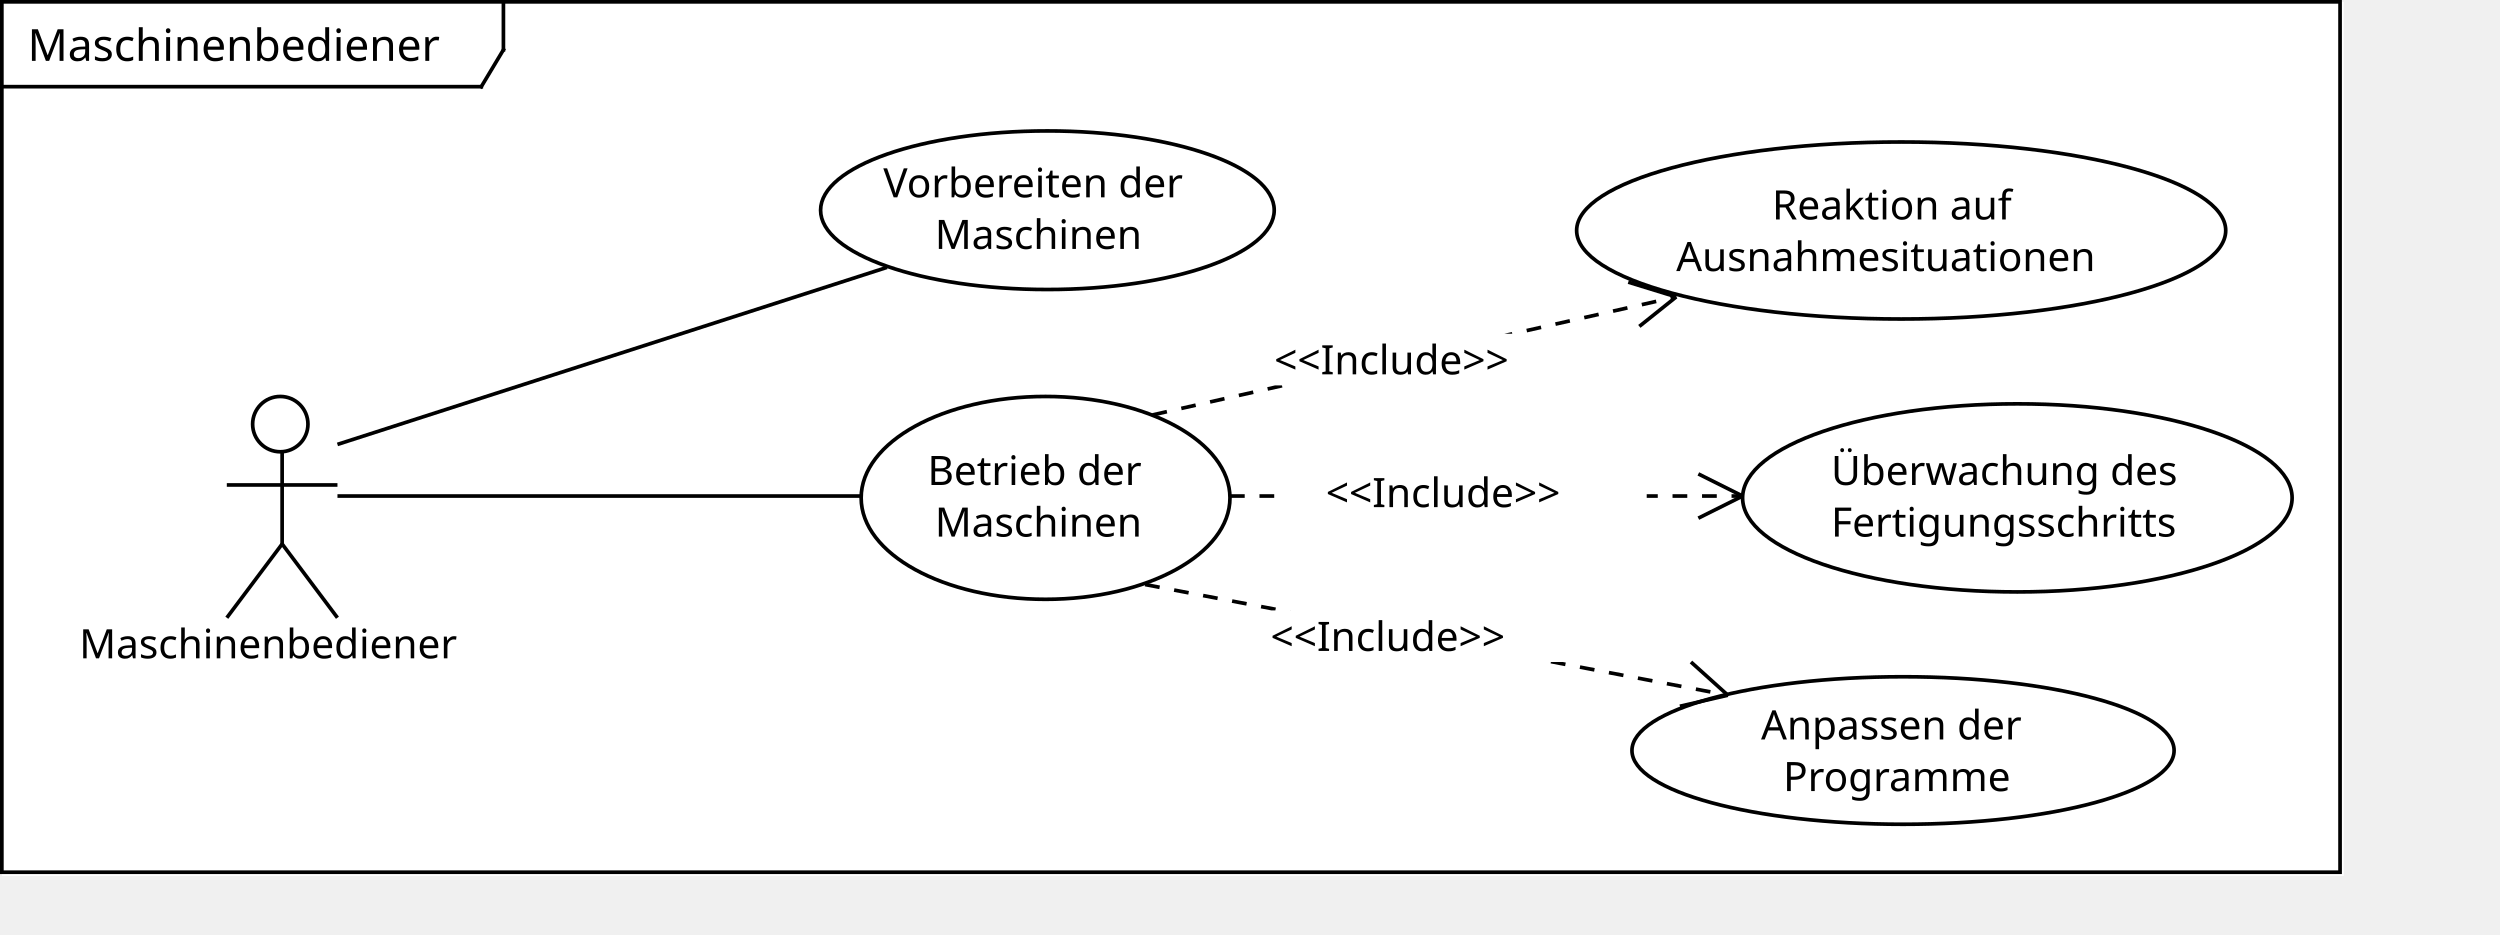
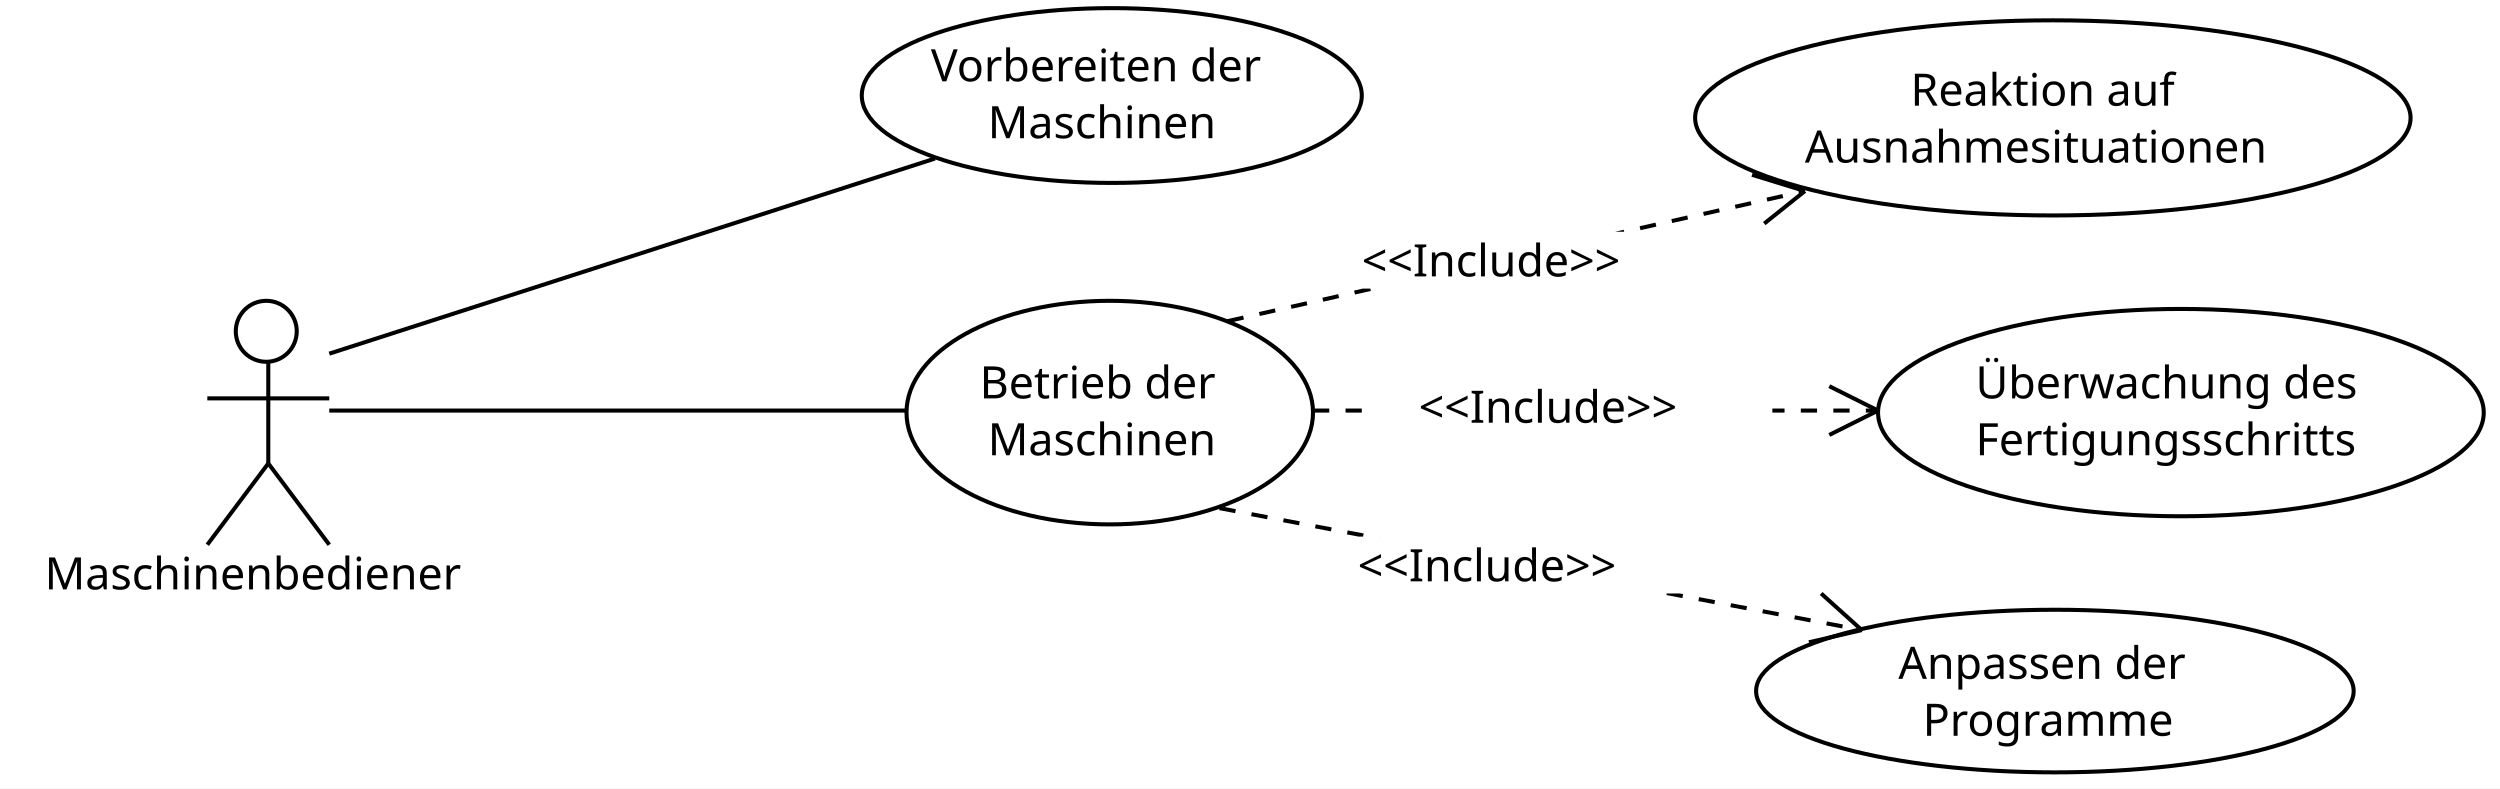
- <svg xmlns="http://www.w3.org/2000/svg" width="370.19pt" stroke-miterlimit="10" font-weight="normal" height="138.348pt" font-style="normal" font-size="12" id="svg2" version="1.1" style="font-style:normal;font-weight:normal;font-size:12px;font-family:Dialog;color-interpolation:auto;fill:#000000;fill-opacity:0;stroke:#000000;stroke-width:1;stroke-linecap:square;stroke-linejoin:miter;stroke-miterlimit:10;stroke-dasharray:none;stroke-dashoffset:0;stroke-opacity:0;color-rendering:auto;image-rendering:auto;shape-rendering:auto;text-rendering:auto">
-   <defs id="genericDefs">
+ <svg xmlns="http://www.w3.org/2000/svg" fill-opacity="0" color-rendering="auto" color-interpolation="auto" text-rendering="auto" stroke="rgb(0,0,0)" stroke-linecap="square" width="615" stroke-miterlimit="10" shape-rendering="auto" stroke-opacity="0" fill="rgb(0,0,0)" stroke-dasharray="none" font-weight="normal" stroke-width="1" height="194" font-family="'Dialog'" font-style="normal" stroke-linejoin="miter" font-size="12" stroke-dashoffset="0" image-rendering="auto">
+   <defs id="genericDefs" />
+   <g>
    <defs id="defs1">
-       <clipPath id="clipPath1" clipPathUnits="userSpaceOnUse">
-         <path id="path9" d="m -7,-7 48,0 0,78 -48,0 0,-78 z" />
-       </clipPath>
-       <clipPath id="clipPath2" clipPathUnits="userSpaceOnUse">
-         <path id="path12" d="m -7,-7 118,0 0,73 -118,0 0,-73 z" />
-       </clipPath>
-       <clipPath id="clipPath3" clipPathUnits="userSpaceOnUse">
-         <path id="path15" d="m 0,0 0,55 100,0 0,-55 z" />
-       </clipPath>
-       <clipPath id="clipPath4" clipPathUnits="userSpaceOnUse">
-         <path id="path18" d="m -7,-7 141,0 0,61 -141,0 0,-61 z" />
-       </clipPath>
-       <clipPath id="clipPath5" clipPathUnits="userSpaceOnUse">
-         <path id="path21" d="m 0,0 0,43 123,0 0,-43 z" />
-       </clipPath>
-       <clipPath id="clipPath6" clipPathUnits="userSpaceOnUse">
-         <path id="path24" d="m -7,-7 167,0 0,69 -167,0 0,-69 z" />
-       </clipPath>
-       <clipPath id="clipPath7" clipPathUnits="userSpaceOnUse">
-         <path id="path27" d="m 0,0 0,51 149,0 0,-51 z" />
-       </clipPath>
-       <clipPath id="clipPath8" clipPathUnits="userSpaceOnUse">
-         <path id="path30" d="m -7,-7 194,0 0,66 -194,0 0,-66 z" />
-       </clipPath>
-       <clipPath id="clipPath9" clipPathUnits="userSpaceOnUse">
-         <path id="path33" d="m 0,0 0,48 176,0 0,-48 z" />
-       </clipPath>
-       <clipPath id="clipPath10" clipPathUnits="userSpaceOnUse">
-         <path id="path36" d="m -7,-7 165,0 0,58 -165,0 0,-58 z" />
-       </clipPath>
-       <clipPath id="clipPath11" clipPathUnits="userSpaceOnUse">
-         <path id="path39" d="m 0,0 0,40 147,0 0,-40 z" />
-       </clipPath>
-       <clipPath id="clipPath12" clipPathUnits="userSpaceOnUse">
-         <path id="path42" d="m -128,-14 384,0 0,42 -384,0 0,-42 z" />
-       </clipPath>
-       <clipPath id="clipPath13" clipPathUnits="userSpaceOnUse">
-         <path id="path45" d="M 0,0 346,0 346,204 0,204 0,0 Z" />
-       </clipPath>
-       <clipPath id="clipPath14" clipPathUnits="userSpaceOnUse">
-         <path id="path48" d="m 149,133 0,14 -128,0 0,-14 z M 0,0 l 0,204 346,0 0,-59 -3,0 0,-14 3,0 0,-61 -2,0 0,-14 2,0 0,-56 z" />
-       </clipPath>
-       <clipPath id="clipPath15" clipPathUnits="userSpaceOnUse">
-         <path id="path51" d="M 0,0 353,0 353,252 0,252 0,0 Z" />
-       </clipPath>
-       <clipPath id="clipPath16" clipPathUnits="userSpaceOnUse">
-         <path id="path54" d="m 149,195 0,14 -128,0 0,-14 z M 0,0 l 0,252 353,0 0,-45 -10,0 0,-14 10,0 0,-61 -9,0 0,-14 9,0 0,-118 z" />
-       </clipPath>
-       <clipPath id="clipPath17" clipPathUnits="userSpaceOnUse">
-         <path id="path57" d="M 0,0 343,0 343,204 0,204 0,0 Z" />
-       </clipPath>
-       <clipPath id="clipPath18" clipPathUnits="userSpaceOnUse">
-         <path id="path60" d="m 199,56 0,14 -97,0 0,-14 z m 14,36 0,14 -97,0 0,-14 z m -15,39 0,14 -97,0 0,-14 z M 0,0 0,204 343,204 343,0 Z" />
-       </clipPath>
-       <clipPath id="clipPath19" clipPathUnits="userSpaceOnUse">
-         <path id="path63" d="M 0,0 346,0 346,236 0,236 0,0 Z" />
-       </clipPath>
-       <clipPath id="clipPath20" clipPathUnits="userSpaceOnUse">
-         <path id="path66" d="m 220,110 0,14 -97,0 0,-14 z m 14,36 0,14 -97,0 0,-14 z m -15,39 0,14 -97,0 0,-14 z M 0,0 0,236 346,236 346,0 Z" />
-       </clipPath>
-       <clipPath id="clipPath21" clipPathUnits="userSpaceOnUse">
-         <path id="path69" d="M 0,0 362,0 362,234 0,234 0,0 Z" />
-       </clipPath>
-       <clipPath id="clipPath22" clipPathUnits="userSpaceOnUse">
-         <path id="path72" d="m 222,32 0,14 -97,0 0,-14 z m 14,36 0,14 -97,0 0,-14 z m -15,39 0,14 -97,0 0,-14 z M 0,0 0,234 362,234 362,0 Z" />
-       </clipPath>
-       <clipPath id="clipPath23" clipPathUnits="userSpaceOnUse">
-         <path id="path75" d="m -97,-14 291,0 0,42 -291,0 0,-42 z" />
+       <clipPath clipPathUnits="userSpaceOnUse" id="clipPath1">
+         <path d="M-7 -7 L41 -7 L41 71 L-7 71 L-7 -7 Z" />
+       </clipPath>
+       <clipPath clipPathUnits="userSpaceOnUse" id="clipPath2">
+         <path d="M-7 -7 L111 -7 L111 66 L-7 66 L-7 -7 Z" />
+       </clipPath>
+       <clipPath clipPathUnits="userSpaceOnUse" id="clipPath3">
+         <path d="M0 0 L0 55 L100 55 L100 0 Z" />
+       </clipPath>
+       <clipPath clipPathUnits="userSpaceOnUse" id="clipPath4">
+         <path d="M-7 -7 L134 -7 L134 54 L-7 54 L-7 -7 Z" />
+       </clipPath>
+       <clipPath clipPathUnits="userSpaceOnUse" id="clipPath5">
+         <path d="M0 0 L0 43 L123 43 L123 0 Z" />
+       </clipPath>
+       <clipPath clipPathUnits="userSpaceOnUse" id="clipPath6">
+         <path d="M-7 -7 L160 -7 L160 62 L-7 62 L-7 -7 Z" />
+       </clipPath>
+       <clipPath clipPathUnits="userSpaceOnUse" id="clipPath7">
+         <path d="M0 0 L0 51 L149 51 L149 0 Z" />
+       </clipPath>
+       <clipPath clipPathUnits="userSpaceOnUse" id="clipPath8">
+         <path d="M-7 -7 L187 -7 L187 59 L-7 59 L-7 -7 Z" />
+       </clipPath>
+       <clipPath clipPathUnits="userSpaceOnUse" id="clipPath9">
+         <path d="M0 0 L0 48 L176 48 L176 0 Z" />
+       </clipPath>
+       <clipPath clipPathUnits="userSpaceOnUse" id="clipPath10">
+         <path d="M-7 -7 L158 -7 L158 51 L-7 51 L-7 -7 Z" />
+       </clipPath>
+       <clipPath clipPathUnits="userSpaceOnUse" id="clipPath11">
+         <path d="M0 0 L0 40 L147 40 L147 0 Z" />
+       </clipPath>
+       <clipPath clipPathUnits="userSpaceOnUse" id="clipPath12">
+         <path d="M-128 -14 L256 -14 L256 28 L-128 28 L-128 -14 Z" />
+       </clipPath>
+       <clipPath clipPathUnits="userSpaceOnUse" id="clipPath13">
+         <path d="M0 0 L346 0 L346 204 L0 204 L0 0 Z" />
+       </clipPath>
+       <clipPath clipPathUnits="userSpaceOnUse" id="clipPath14">
+         <path d="M149 133 L149 147 L21 147 L21 133 ZM0 0 L0 204 L346 204 L346 145 L343 145 L343 131 L346 131 L346 70 L344 70 L344 56 L346 56 L346 0 Z" />
+       </clipPath>
+       <clipPath clipPathUnits="userSpaceOnUse" id="clipPath15">
+         <path d="M0 0 L353 0 L353 252 L0 252 L0 0 Z" />
+       </clipPath>
+       <clipPath clipPathUnits="userSpaceOnUse" id="clipPath16">
+         <path d="M149 195 L149 209 L21 209 L21 195 ZM0 0 L0 252 L353 252 L353 207 L343 207 L343 193 L353 193 L353 132 L344 132 L344 118 L353 118 L353 0 Z" />
+       </clipPath>
+       <clipPath clipPathUnits="userSpaceOnUse" id="clipPath17">
+         <path d="M0 0 L343 0 L343 204 L0 204 L0 0 Z" />
+       </clipPath>
+       <clipPath clipPathUnits="userSpaceOnUse" id="clipPath18">
+         <path d="M199 56 L199 70 L102 70 L102 56 ZM213 92 L213 106 L116 106 L116 92 ZM198 131 L198 145 L101 145 L101 131 ZM0 0 L0 204 L343 204 L343 0 Z" />
+       </clipPath>
+       <clipPath clipPathUnits="userSpaceOnUse" id="clipPath19">
+         <path d="M0 0 L346 0 L346 236 L0 236 L0 0 Z" />
+       </clipPath>
+       <clipPath clipPathUnits="userSpaceOnUse" id="clipPath20">
+         <path d="M220 110 L220 124 L123 124 L123 110 ZM234 146 L234 160 L137 160 L137 146 ZM219 185 L219 199 L122 199 L122 185 ZM0 0 L0 236 L346 236 L346 0 Z" />
+       </clipPath>
+       <clipPath clipPathUnits="userSpaceOnUse" id="clipPath21">
+         <path d="M0 0 L362 0 L362 234 L0 234 L0 0 Z" />
+       </clipPath>
+       <clipPath clipPathUnits="userSpaceOnUse" id="clipPath22">
+         <path d="M222 32 L222 46 L125 46 L125 32 ZM236 68 L236 82 L139 82 L139 68 ZM221 107 L221 121 L124 121 L124 107 ZM0 0 L0 234 L362 234 L362 0 Z" />
+       </clipPath>
+       <clipPath clipPathUnits="userSpaceOnUse" id="clipPath23">
+         <path d="M-97 -14 L194 -14 L194 28 L-97 28 L-97 -14 Z" />
      </clipPath>
    </defs>
-   </defs>
-   <g id="g4596" transform="matrix(0.7281467,0,0,0.7281467,0.3640733,0.3640733)">
-     <g id="g77" style="fill:#ffffff;fill-opacity:1;stroke:#ffffff;stroke-opacity:1;text-rendering:geometricPrecision">
-       <rect x="0" width="635" height="237" y="0" id="rect79" style="stroke:none" />
-       <rect x="609" y="395" transform="translate(-609,-395)" width="634" height="236" id="rect81" style="fill:none;stroke:#000000" />
-       <text x="616" xml:space="preserve" y="411" transform="translate(-609,-395)" id="text83" style="fill:#000000;stroke:none">Maschinenbediener</text>
-       <line transform="translate(-609,-395)" x1="609" x2="739" y1="418" y2="418" id="line85" style="fill:none;stroke:#000000" />
-       <line transform="translate(-609,-395)" x1="745" x2="745" y1="395" y2="408" id="line87" style="fill:none;stroke:#000000" />
-       <line transform="translate(-609,-395)" x1="745" x2="739" y1="408" y2="418" id="line89" style="fill:none;stroke:#000000" />
-     </g>
-     <g font-size="11" transform="translate(61,107)" id="g91" style="font-size:11px;font-family:sans-serif;fill:#ffffff;fill-opacity:1;stroke:#ffffff;stroke-opacity:1;text-rendering:geometricPrecision">
-       <circle r="7.5" clip-path="url(#clipPath1)" cx="14.5" cy="7.5" id="circle93" style="stroke:none" />
-     </g>
-     <g font-size="11" transform="translate(61,107)" stroke-miterlimit="0" id="g95" style="font-size:11px;font-family:sans-serif;fill:#000000;fill-opacity:1;stroke:#000000;stroke-linecap:butt;stroke-linejoin:round;stroke-miterlimit:0;stroke-opacity:1;text-rendering:geometricPrecision">
-       <circle r="7.5" clip-path="url(#clipPath1)" cx="14.5" cy="7.5" id="circle97" style="fill:none" />
-       <line y2="40" x1="15" clip-path="url(#clipPath1)" x2="15" y1="15" id="line99" style="fill:none" />
-       <line y2="24" x1="0" clip-path="url(#clipPath1)" x2="30" y1="24" id="line101" style="fill:none" />
-       <line y2="60" x1="15" clip-path="url(#clipPath1)" x2="0" y1="40" id="line103" style="fill:none" />
-       <line y2="60" x1="15" clip-path="url(#clipPath1)" x2="30" y1="40" id="line105" style="fill:none" />
-     </g>
-     <g font-size="11" transform="translate(233,107)" id="g107" style="font-size:11px;font-family:sans-serif;fill:#ffffff;fill-opacity:1;stroke:#ffffff;stroke-opacity:1;text-rendering:geometricPrecision">
-       <ellipse rx="50" ry="27.5" clip-path="url(#clipPath2)" cx="50" cy="27.5" id="ellipse109" style="stroke:none" />
-     </g>
-     <g font-size="11" transform="translate(233,107)" stroke-miterlimit="0" id="g111" style="font-size:11px;font-family:sans-serif;fill:#000000;fill-opacity:1;stroke:#000000;stroke-linecap:butt;stroke-linejoin:round;stroke-miterlimit:0;stroke-opacity:1;text-rendering:geometricPrecision">
-       <ellipse rx="50" ry="27.5" clip-path="url(#clipPath2)" cx="50" cy="27.5" id="ellipse113" style="fill:none" />
-     </g>
-     <g font-size="11" transform="translate(233,107)" id="g115" style="font-size:11px;font-family:sans-serif;fill:#000000;fill-opacity:1;stroke:#000000;stroke-opacity:1;text-rendering:geometricPrecision">
-       <text x="18" xml:space="preserve" y="24" clip-path="url(#clipPath3)" id="text117" style="stroke:none">Betrieb der</text>
-       <text x="20" xml:space="preserve" y="38" clip-path="url(#clipPath3)" id="text119" style="stroke:none">Maschinen</text>
-     </g>
-     <g font-size="11" transform="translate(222,35)" id="g121" style="font-size:11px;font-family:sans-serif;fill:#ffffff;fill-opacity:1;stroke:#ffffff;stroke-opacity:1;text-rendering:geometricPrecision">
-       <ellipse rx="61.5" ry="21.5" clip-path="url(#clipPath4)" cx="61.5" cy="21.5" id="ellipse123" style="stroke:none" />
-     </g>
-     <g font-size="11" transform="translate(222,35)" stroke-miterlimit="0" id="g125" style="font-size:11px;font-family:sans-serif;fill:#000000;fill-opacity:1;stroke:#000000;stroke-linecap:butt;stroke-linejoin:round;stroke-miterlimit:0;stroke-opacity:1;text-rendering:geometricPrecision">
-       <ellipse rx="61.5" ry="21.5" clip-path="url(#clipPath4)" cx="61.5" cy="21.5" id="ellipse127" style="fill:none" />
-     </g>
-     <g font-size="11" transform="translate(222,35)" id="g129" style="font-size:11px;font-family:sans-serif;fill:#000000;fill-opacity:1;stroke:#000000;stroke-opacity:1;text-rendering:geometricPrecision">
-       <text x="17" xml:space="preserve" y="18" clip-path="url(#clipPath5)" id="text131" style="stroke:none">Vorbereiten der</text>
-       <text x="31" xml:space="preserve" y="32" clip-path="url(#clipPath5)" id="text133" style="stroke:none">Maschinen</text>
-     </g>
-     <g font-size="11" transform="translate(472,109)" id="g135" style="font-size:11px;font-family:sans-serif;fill:#ffffff;fill-opacity:1;stroke:#ffffff;stroke-opacity:1;text-rendering:geometricPrecision">
-       <ellipse rx="74.5" ry="25.5" clip-path="url(#clipPath6)" cx="74.5" cy="25.5" id="ellipse137" style="stroke:none" />
-     </g>
-     <g font-size="11" transform="translate(472,109)" stroke-miterlimit="0" id="g139" style="font-size:11px;font-family:sans-serif;fill:#000000;fill-opacity:1;stroke:#000000;stroke-linecap:butt;stroke-linejoin:round;stroke-miterlimit:0;stroke-opacity:1;text-rendering:geometricPrecision">
-       <ellipse rx="74.5" ry="25.5" clip-path="url(#clipPath6)" cx="74.5" cy="25.5" id="ellipse141" style="fill:none" />
-     </g>
-     <g font-size="11" transform="translate(472,109)" id="g143" style="font-size:11px;font-family:sans-serif;fill:#000000;fill-opacity:1;stroke:#000000;stroke-opacity:1;text-rendering:geometricPrecision">
-       <text x="24" xml:space="preserve" y="22" clip-path="url(#clipPath7)" id="text145" style="stroke:none">Überwachung des</text>
-       <text x="24" xml:space="preserve" y="36" clip-path="url(#clipPath7)" id="text147" style="stroke:none">Fertigungsschritts</text>
-     </g>
-     <g font-size="11" transform="translate(427,38)" id="g149" style="font-size:11px;font-family:sans-serif;fill:#ffffff;fill-opacity:1;stroke:#ffffff;stroke-opacity:1;text-rendering:geometricPrecision">
-       <ellipse rx="88" ry="24" clip-path="url(#clipPath8)" cx="88" cy="24" id="ellipse151" style="stroke:none" />
-     </g>
-     <g font-size="11" transform="translate(427,38)" stroke-miterlimit="0" id="g153" style="font-size:11px;font-family:sans-serif;fill:#000000;fill-opacity:1;stroke:#000000;stroke-linecap:butt;stroke-linejoin:round;stroke-miterlimit:0;stroke-opacity:1;text-rendering:geometricPrecision">
-       <ellipse rx="88" ry="24" clip-path="url(#clipPath8)" cx="88" cy="24" id="ellipse155" style="fill:none" />
-     </g>
-     <g font-size="11" transform="translate(427,38)" id="g157" style="font-size:11px;font-family:sans-serif;fill:#000000;fill-opacity:1;stroke:#000000;stroke-opacity:1;text-rendering:geometricPrecision">
-       <text x="53" xml:space="preserve" y="21" clip-path="url(#clipPath9)" id="text159" style="stroke:none">Reaktion auf</text>
-       <text x="27" xml:space="preserve" y="35" clip-path="url(#clipPath9)" id="text161" style="stroke:none">Ausnahmesituationen</text>
-     </g>
-     <g font-size="11" transform="translate(442,183)" id="g163" style="font-size:11px;font-family:sans-serif;fill:#ffffff;fill-opacity:1;stroke:#ffffff;stroke-opacity:1;text-rendering:geometricPrecision">
-       <ellipse rx="73.5" ry="20" clip-path="url(#clipPath10)" cx="73.5" cy="20" id="ellipse165" style="stroke:none" />
-     </g>
-     <g font-size="11" transform="translate(442,183)" stroke-miterlimit="0" id="g167" style="font-size:11px;font-family:sans-serif;fill:#000000;fill-opacity:1;stroke:#000000;stroke-linecap:butt;stroke-linejoin:round;stroke-miterlimit:0;stroke-opacity:1;text-rendering:geometricPrecision">
-       <ellipse rx="73.5" ry="20" clip-path="url(#clipPath10)" cx="73.5" cy="20" id="ellipse169" style="fill:none" />
-     </g>
-     <g font-size="11" transform="translate(442,183)" id="g171" style="font-size:11px;font-family:sans-serif;fill:#000000;fill-opacity:1;stroke:#000000;stroke-opacity:1;text-rendering:geometricPrecision">
-       <text x="35" xml:space="preserve" y="17" clip-path="url(#clipPath11)" id="text173" style="stroke:none">Anpassen der</text>
-       <text x="41" xml:space="preserve" y="31" clip-path="url(#clipPath11)" id="text175" style="stroke:none">Programme</text>
-     </g>
-     <g font-size="11" transform="translate(12,167)" id="g177" style="font-size:11px;font-family:sans-serif;fill:#000000;fill-opacity:1;stroke:#000000;stroke-opacity:1;text-rendering:geometricPrecision">
-       <text x="9" xml:space="preserve" y="11" clip-path="url(#clipPath12)" id="text179" style="stroke:none">Maschinenbediener</text>
-     </g>
-     <g font-size="11" transform="translate(-9,34)" id="g181" style="font-size:11px;font-family:sans-serif;fill:#000000;fill-opacity:1;stroke:#000000;stroke-linecap:butt;stroke-linejoin:round;stroke-opacity:1;text-rendering:geometricPrecision">
-       <line y2="100" x1="100" clip-path="url(#clipPath14)" x2="242" y1="100" id="line183" style="fill:none" />
-     </g>
-     <g font-size="11" transform="translate(-9,-28)" id="g185" style="font-size:11px;font-family:sans-serif;fill:#000000;fill-opacity:1;stroke:#000000;stroke-linecap:butt;stroke-linejoin:round;stroke-opacity:1;text-rendering:geometricPrecision">
-       <line y2="100" x1="100" clip-path="url(#clipPath16)" x2="249" y1="148" id="line187" style="fill:none" />
-     </g>
-     <g font-size="11" transform="translate(233,34)" id="g189" style="font-size:11px;font-family:sans-serif;fill:#000000;fill-opacity:1;stroke:#000000;stroke-linecap:butt;stroke-linejoin:round;stroke-dasharray:4;stroke-opacity:1;text-rendering:geometricPrecision">
-       <line y2="100" x1="100" clip-path="url(#clipPath18)" x2="239" y1="100" id="line191" style="fill:none" />
-       <line clip-path="url(#clipPath18)" x1="239" x2="227" y1="100" y2="94" id="line193" style="fill:none;stroke-dasharray:none" />
-       <line clip-path="url(#clipPath18)" x1="239" x2="227" y1="100" y2="106" id="line195" style="fill:none;stroke-dasharray:none" />
-     </g>
-     <g font-size="11" transform="translate(212,-20)" id="g197" style="font-size:11px;font-family:sans-serif;fill:#000000;fill-opacity:1;stroke:#000000;stroke-linecap:butt;stroke-linejoin:round;stroke-dasharray:4;stroke-opacity:1;text-rendering:geometricPrecision">
-       <line y2="100" x1="100" clip-path="url(#clipPath20)" x2="242" y1="132" id="line199" style="fill:none" />
-       <line clip-path="url(#clipPath20)" x1="242" x2="229" y1="100" y2="96" id="line201" style="fill:none;stroke-dasharray:none" />
-       <line clip-path="url(#clipPath20)" x1="242" x2="232" y1="100" y2="108" id="line203" style="fill:none;stroke-dasharray:none" />
-     </g>
-     <g font-size="11" transform="translate(210,58)" id="g205" style="font-size:11px;font-family:sans-serif;fill:#000000;fill-opacity:1;stroke:#000000;stroke-linecap:butt;stroke-linejoin:round;stroke-dasharray:4;stroke-opacity:1;text-rendering:geometricPrecision">
-       <line y2="130" x1="100" clip-path="url(#clipPath22)" x2="258" y1="100" id="line207" style="fill:none" />
-       <line clip-path="url(#clipPath22)" x1="258" x2="248" y1="130" y2="121" id="line209" style="fill:none;stroke-dasharray:none" />
-       <line clip-path="url(#clipPath22)" x1="258" x2="245" y1="130" y2="133" id="line211" style="fill:none;stroke-dasharray:none" />
-     </g>
-     <g font-size="11" transform="translate(334,165)" id="g213" style="font-size:11px;font-family:sans-serif;fill:#000000;fill-opacity:1;stroke:#000000;stroke-opacity:1;text-rendering:geometricPrecision">
-       <text x="10" xml:space="preserve" y="11" clip-path="url(#clipPath23)" id="text215" style="stroke:none">&lt;&lt;Include&gt;&gt;</text>
-     </g>
-     <g font-size="11" transform="translate(335,90)" id="g217" style="font-size:11px;font-family:sans-serif;fill:#000000;fill-opacity:1;stroke:#000000;stroke-opacity:1;text-rendering:geometricPrecision">
-       <text x="10" xml:space="preserve" y="11" clip-path="url(#clipPath23)" id="text219" style="stroke:none">&lt;&lt;Include&gt;&gt;</text>
-     </g>
-     <g font-size="11" transform="translate(349,126)" id="g221" style="font-size:11px;font-family:sans-serif;fill:#000000;fill-opacity:1;stroke:#000000;stroke-opacity:1;text-rendering:geometricPrecision">
-       <text x="10" xml:space="preserve" y="11" clip-path="url(#clipPath23)" id="text223" style="stroke:none">&lt;&lt;Include&gt;&gt;</text>
+     <g fill="white" text-rendering="geometricPrecision" fill-opacity="1" stroke-opacity="1" stroke="white">
+       <rect x="0" width="615" height="194" y="0" stroke="none" />
+     </g>
+     <g font-size="11" transform="translate(51,74)" fill-opacity="1" fill="white" text-rendering="geometricPrecision" font-family="sans-serif" stroke="white" stroke-opacity="1">
+       <circle r="7.5" clip-path="url(#clipPath1)" cx="14.5" cy="7.5" stroke="none" />
+     </g>
+     <g stroke-linecap="butt" font-size="11" transform="translate(51,74)" fill-opacity="1" fill="black" text-rendering="geometricPrecision" font-family="sans-serif" stroke-linejoin="round" stroke="black" stroke-opacity="1" stroke-miterlimit="0">
+       <circle fill="none" r="7.5" clip-path="url(#clipPath1)" cx="14.5" cy="7.5" />
+       <line y2="40" fill="none" x1="15" clip-path="url(#clipPath1)" x2="15" y1="15" />
+       <line y2="24" fill="none" x1="0" clip-path="url(#clipPath1)" x2="30" y1="24" />
+       <line y2="60" fill="none" x1="15" clip-path="url(#clipPath1)" x2="0" y1="40" />
+       <line y2="60" fill="none" x1="15" clip-path="url(#clipPath1)" x2="30" y1="40" />
+     </g>
+     <g font-size="11" transform="translate(223,74)" fill-opacity="1" fill="white" text-rendering="geometricPrecision" font-family="sans-serif" stroke="white" stroke-opacity="1">
+       <ellipse rx="50" ry="27.5" clip-path="url(#clipPath2)" cx="50" cy="27.5" stroke="none" />
+     </g>
+     <g stroke-linecap="butt" font-size="11" transform="translate(223,74)" fill-opacity="1" fill="black" text-rendering="geometricPrecision" font-family="sans-serif" stroke-linejoin="round" stroke="black" stroke-opacity="1" stroke-miterlimit="0">
+       <ellipse rx="50" fill="none" ry="27.5" clip-path="url(#clipPath2)" cx="50" cy="27.5" />
+     </g>
+     <g font-size="11" transform="translate(223,74)" fill-opacity="1" fill="black" text-rendering="geometricPrecision" font-family="sans-serif" stroke="black" stroke-opacity="1">
+       <text x="18" xml:space="preserve" y="24" clip-path="url(#clipPath3)" stroke="none">Betrieb der</text>
+       <text x="20" xml:space="preserve" y="38" clip-path="url(#clipPath3)" stroke="none">Maschinen</text>
+     </g>
+     <g font-size="11" transform="translate(212,2)" fill-opacity="1" fill="white" text-rendering="geometricPrecision" font-family="sans-serif" stroke="white" stroke-opacity="1">
+       <ellipse rx="61.5" ry="21.5" clip-path="url(#clipPath4)" cx="61.5" cy="21.5" stroke="none" />
+     </g>
+     <g stroke-linecap="butt" font-size="11" transform="translate(212,2)" fill-opacity="1" fill="black" text-rendering="geometricPrecision" font-family="sans-serif" stroke-linejoin="round" stroke="black" stroke-opacity="1" stroke-miterlimit="0">
+       <ellipse rx="61.5" fill="none" ry="21.5" clip-path="url(#clipPath4)" cx="61.5" cy="21.5" />
+     </g>
+     <g font-size="11" transform="translate(212,2)" fill-opacity="1" fill="black" text-rendering="geometricPrecision" font-family="sans-serif" stroke="black" stroke-opacity="1">
+       <text x="17" xml:space="preserve" y="18" clip-path="url(#clipPath5)" stroke="none">Vorbereiten der</text>
+       <text x="31" xml:space="preserve" y="32" clip-path="url(#clipPath5)" stroke="none">Maschinen</text>
+     </g>
+     <g font-size="11" transform="translate(462,76)" fill-opacity="1" fill="white" text-rendering="geometricPrecision" font-family="sans-serif" stroke="white" stroke-opacity="1">
+       <ellipse rx="74.5" ry="25.5" clip-path="url(#clipPath6)" cx="74.5" cy="25.5" stroke="none" />
+     </g>
+     <g stroke-linecap="butt" font-size="11" transform="translate(462,76)" fill-opacity="1" fill="black" text-rendering="geometricPrecision" font-family="sans-serif" stroke-linejoin="round" stroke="black" stroke-opacity="1" stroke-miterlimit="0">
+       <ellipse rx="74.5" fill="none" ry="25.5" clip-path="url(#clipPath6)" cx="74.5" cy="25.5" />
+     </g>
+     <g font-size="11" transform="translate(462,76)" fill-opacity="1" fill="black" text-rendering="geometricPrecision" font-family="sans-serif" stroke="black" stroke-opacity="1">
+       <text x="24" xml:space="preserve" y="22" clip-path="url(#clipPath7)" stroke="none">Überwachung des</text>
+       <text x="24" xml:space="preserve" y="36" clip-path="url(#clipPath7)" stroke="none">Fertigungsschritts</text>
+     </g>
+     <g font-size="11" transform="translate(417,5)" fill-opacity="1" fill="white" text-rendering="geometricPrecision" font-family="sans-serif" stroke="white" stroke-opacity="1">
+       <ellipse rx="88" ry="24" clip-path="url(#clipPath8)" cx="88" cy="24" stroke="none" />
+     </g>
+     <g stroke-linecap="butt" font-size="11" transform="translate(417,5)" fill-opacity="1" fill="black" text-rendering="geometricPrecision" font-family="sans-serif" stroke-linejoin="round" stroke="black" stroke-opacity="1" stroke-miterlimit="0">
+       <ellipse rx="88" fill="none" ry="24" clip-path="url(#clipPath8)" cx="88" cy="24" />
+     </g>
+     <g font-size="11" transform="translate(417,5)" fill-opacity="1" fill="black" text-rendering="geometricPrecision" font-family="sans-serif" stroke="black" stroke-opacity="1">
+       <text x="53" xml:space="preserve" y="21" clip-path="url(#clipPath9)" stroke="none">Reaktion auf</text>
+       <text x="27" xml:space="preserve" y="35" clip-path="url(#clipPath9)" stroke="none">Ausnahmesituationen</text>
+     </g>
+     <g font-size="11" transform="translate(432,150)" fill-opacity="1" fill="white" text-rendering="geometricPrecision" font-family="sans-serif" stroke="white" stroke-opacity="1">
+       <ellipse rx="73.5" ry="20" clip-path="url(#clipPath10)" cx="73.5" cy="20" stroke="none" />
+     </g>
+     <g stroke-linecap="butt" font-size="11" transform="translate(432,150)" fill-opacity="1" fill="black" text-rendering="geometricPrecision" font-family="sans-serif" stroke-linejoin="round" stroke="black" stroke-opacity="1" stroke-miterlimit="0">
+       <ellipse rx="73.5" fill="none" ry="20" clip-path="url(#clipPath10)" cx="73.5" cy="20" />
+     </g>
+     <g font-size="11" transform="translate(432,150)" fill-opacity="1" fill="black" text-rendering="geometricPrecision" font-family="sans-serif" stroke="black" stroke-opacity="1">
+       <text x="35" xml:space="preserve" y="17" clip-path="url(#clipPath11)" stroke="none">Anpassen der</text>
+       <text x="41" xml:space="preserve" y="31" clip-path="url(#clipPath11)" stroke="none">Programme</text>
+     </g>
+     <g font-size="11" transform="translate(2,134)" fill-opacity="1" fill="black" text-rendering="geometricPrecision" font-family="sans-serif" stroke="black" stroke-opacity="1">
+       <text x="9" xml:space="preserve" y="11" clip-path="url(#clipPath12)" stroke="none">Maschinenbediener</text>
+     </g>
+     <g stroke-linecap="butt" font-size="11" transform="translate(-19,1)" fill-opacity="1" fill="black" text-rendering="geometricPrecision" font-family="sans-serif" stroke-linejoin="round" stroke="black" stroke-opacity="1">
+       <line y2="100" fill="none" x1="100" clip-path="url(#clipPath14)" x2="242" y1="100" />
+     </g>
+     <g stroke-linecap="butt" font-size="11" transform="translate(-19,-61)" fill-opacity="1" fill="black" text-rendering="geometricPrecision" font-family="sans-serif" stroke-linejoin="round" stroke="black" stroke-opacity="1">
+       <line y2="100" fill="none" x1="100" clip-path="url(#clipPath16)" x2="249" y1="148" />
+     </g>
+     <g stroke-linecap="butt" font-size="11" transform="translate(223,1)" fill-opacity="1" fill="black" text-rendering="geometricPrecision" font-family="sans-serif" stroke-linejoin="round" stroke-dasharray="4" stroke="black" stroke-opacity="1">
+       <line y2="100" fill="none" x1="100" clip-path="url(#clipPath18)" x2="239" y1="100" />
+       <line clip-path="url(#clipPath18)" fill="none" x1="239" x2="227" y1="100" y2="94" stroke-dasharray="none" />
+       <line clip-path="url(#clipPath18)" fill="none" x1="239" x2="227" y1="100" y2="106" stroke-dasharray="none" />
+     </g>
+     <g stroke-linecap="butt" font-size="11" transform="translate(202,-53)" fill-opacity="1" fill="black" text-rendering="geometricPrecision" font-family="sans-serif" stroke-linejoin="round" stroke-dasharray="4" stroke="black" stroke-opacity="1">
+       <line y2="100" fill="none" x1="100" clip-path="url(#clipPath20)" x2="242" y1="132" />
+       <line clip-path="url(#clipPath20)" fill="none" x1="242" x2="229" y1="100" y2="96" stroke-dasharray="none" />
+       <line clip-path="url(#clipPath20)" fill="none" x1="242" x2="232" y1="100" y2="108" stroke-dasharray="none" />
+     </g>
+     <g stroke-linecap="butt" font-size="11" transform="translate(200,25)" fill-opacity="1" fill="black" text-rendering="geometricPrecision" font-family="sans-serif" stroke-linejoin="round" stroke-dasharray="4" stroke="black" stroke-opacity="1">
+       <line y2="130" fill="none" x1="100" clip-path="url(#clipPath22)" x2="258" y1="100" />
+       <line clip-path="url(#clipPath22)" fill="none" x1="258" x2="248" y1="130" y2="121" stroke-dasharray="none" />
+       <line clip-path="url(#clipPath22)" fill="none" x1="258" x2="245" y1="130" y2="133" stroke-dasharray="none" />
+     </g>
+     <g font-size="11" transform="translate(324,132)" fill-opacity="1" fill="black" text-rendering="geometricPrecision" font-family="sans-serif" stroke="black" stroke-opacity="1">
+       <text x="10" xml:space="preserve" y="11" clip-path="url(#clipPath23)" stroke="none">&lt;&lt;Include&gt;&gt;</text>
+     </g>
+     <g font-size="11" transform="translate(325,57)" fill-opacity="1" fill="black" text-rendering="geometricPrecision" font-family="sans-serif" stroke="black" stroke-opacity="1">
+       <text x="10" xml:space="preserve" y="11" clip-path="url(#clipPath23)" stroke="none">&lt;&lt;Include&gt;&gt;</text>
+     </g>
+     <g font-size="11" transform="translate(339,93)" fill-opacity="1" fill="black" text-rendering="geometricPrecision" font-family="sans-serif" stroke="black" stroke-opacity="1">
+       <text x="10" xml:space="preserve" y="11" clip-path="url(#clipPath23)" stroke="none">&lt;&lt;Include&gt;&gt;</text>
+     </g>
+     <g font-size="10" transform="rotate(-45) translate(-138.1293,0)" fill-opacity="1" fill="rgb(120,120,120)" text-rendering="geometricPrecision" stroke="rgb(120,120,120)" stroke-opacity="1">
+       <text x="0" xml:space="preserve" y="0" stroke="none" />
+       <text x="178" xml:space="preserve" y="0" stroke="none" />
+       <text x="356" xml:space="preserve" y="0" stroke="none" />
+       <text x="534" xml:space="preserve" y="0" stroke="none" />
+       <text x="100" xml:space="preserve" y="52" stroke="none" />
+       <text x="278" xml:space="preserve" y="52" stroke="none" />
+       <text x="456" xml:space="preserve" y="52" stroke="none" />
+       <text x="0" xml:space="preserve" y="104" stroke="none" />
+       <text x="178" xml:space="preserve" y="104" stroke="none" />
+       <text x="356" xml:space="preserve" y="104" stroke="none" />
+       <text x="534" xml:space="preserve" y="104" stroke="none" />
+       <text x="100" xml:space="preserve" y="156" stroke="none" />
+       <text x="278" xml:space="preserve" y="156" stroke="none" />
+       <text x="456" xml:space="preserve" y="156" stroke="none" />
+       <text x="0" xml:space="preserve" y="208" stroke="none" />
+       <text x="178" xml:space="preserve" y="208" stroke="none" />
+       <text x="356" xml:space="preserve" y="208" stroke="none" />
+       <text x="534" xml:space="preserve" y="208" stroke="none" />
+       <text x="100" xml:space="preserve" y="260" stroke="none" />
+       <text x="278" xml:space="preserve" y="260" stroke="none" />
+       <text x="456" xml:space="preserve" y="260" stroke="none" />
+       <text x="0" xml:space="preserve" y="312" stroke="none" />
+       <text x="178" xml:space="preserve" y="312" stroke="none" />
+       <text x="356" xml:space="preserve" y="312" stroke="none" />
+       <text x="534" xml:space="preserve" y="312" stroke="none" />
+       <text x="100" xml:space="preserve" y="364" stroke="none" />
+       <text x="278" xml:space="preserve" y="364" stroke="none" />
+       <text x="456" xml:space="preserve" y="364" stroke="none" />
+       <text x="0" xml:space="preserve" y="416" stroke="none" />
+       <text x="178" xml:space="preserve" y="416" stroke="none" />
+       <text x="356" xml:space="preserve" y="416" stroke="none" />
+       <text x="534" xml:space="preserve" y="416" stroke="none" />
+       <text x="100" xml:space="preserve" y="468" stroke="none" />
+       <text x="278" xml:space="preserve" y="468" stroke="none" />
+       <text x="456" xml:space="preserve" y="468" stroke="none" />
+       <text x="0" xml:space="preserve" y="520" stroke="none" />
+       <text x="178" xml:space="preserve" y="520" stroke="none" />
+       <text x="356" xml:space="preserve" y="520" stroke="none" />
+       <text x="534" xml:space="preserve" y="520" stroke="none" />
    </g>
  </g>
</svg>
